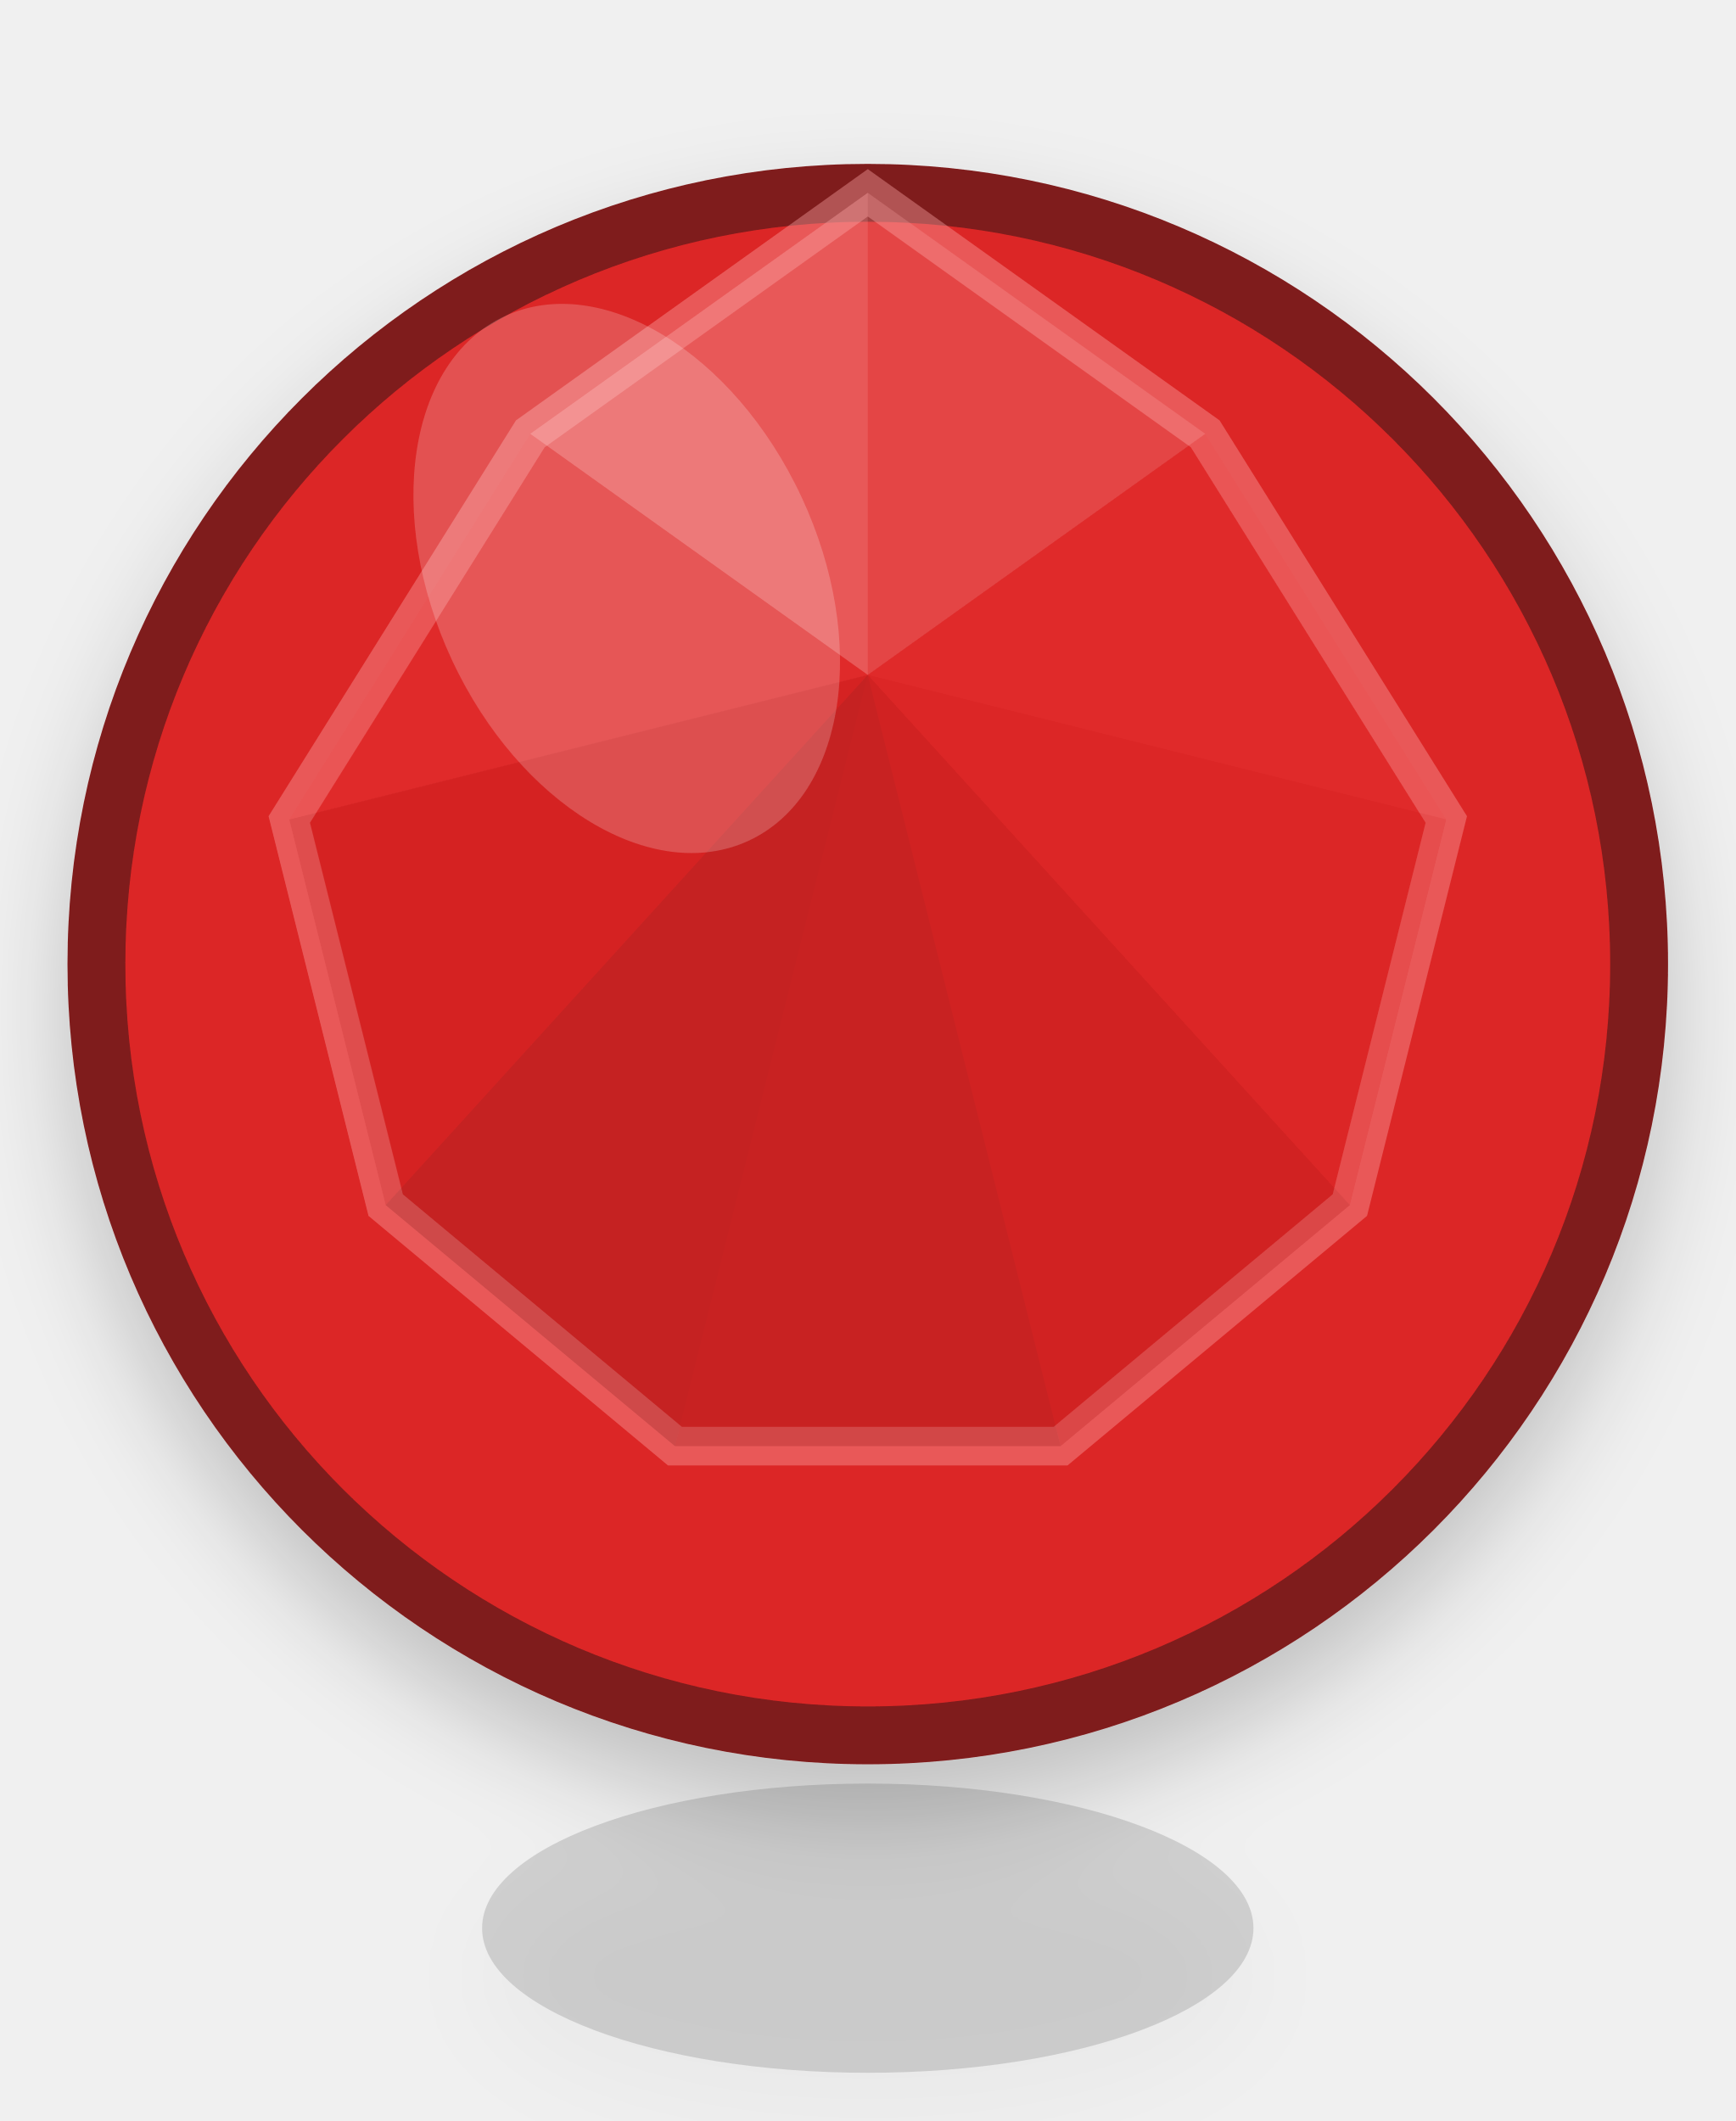
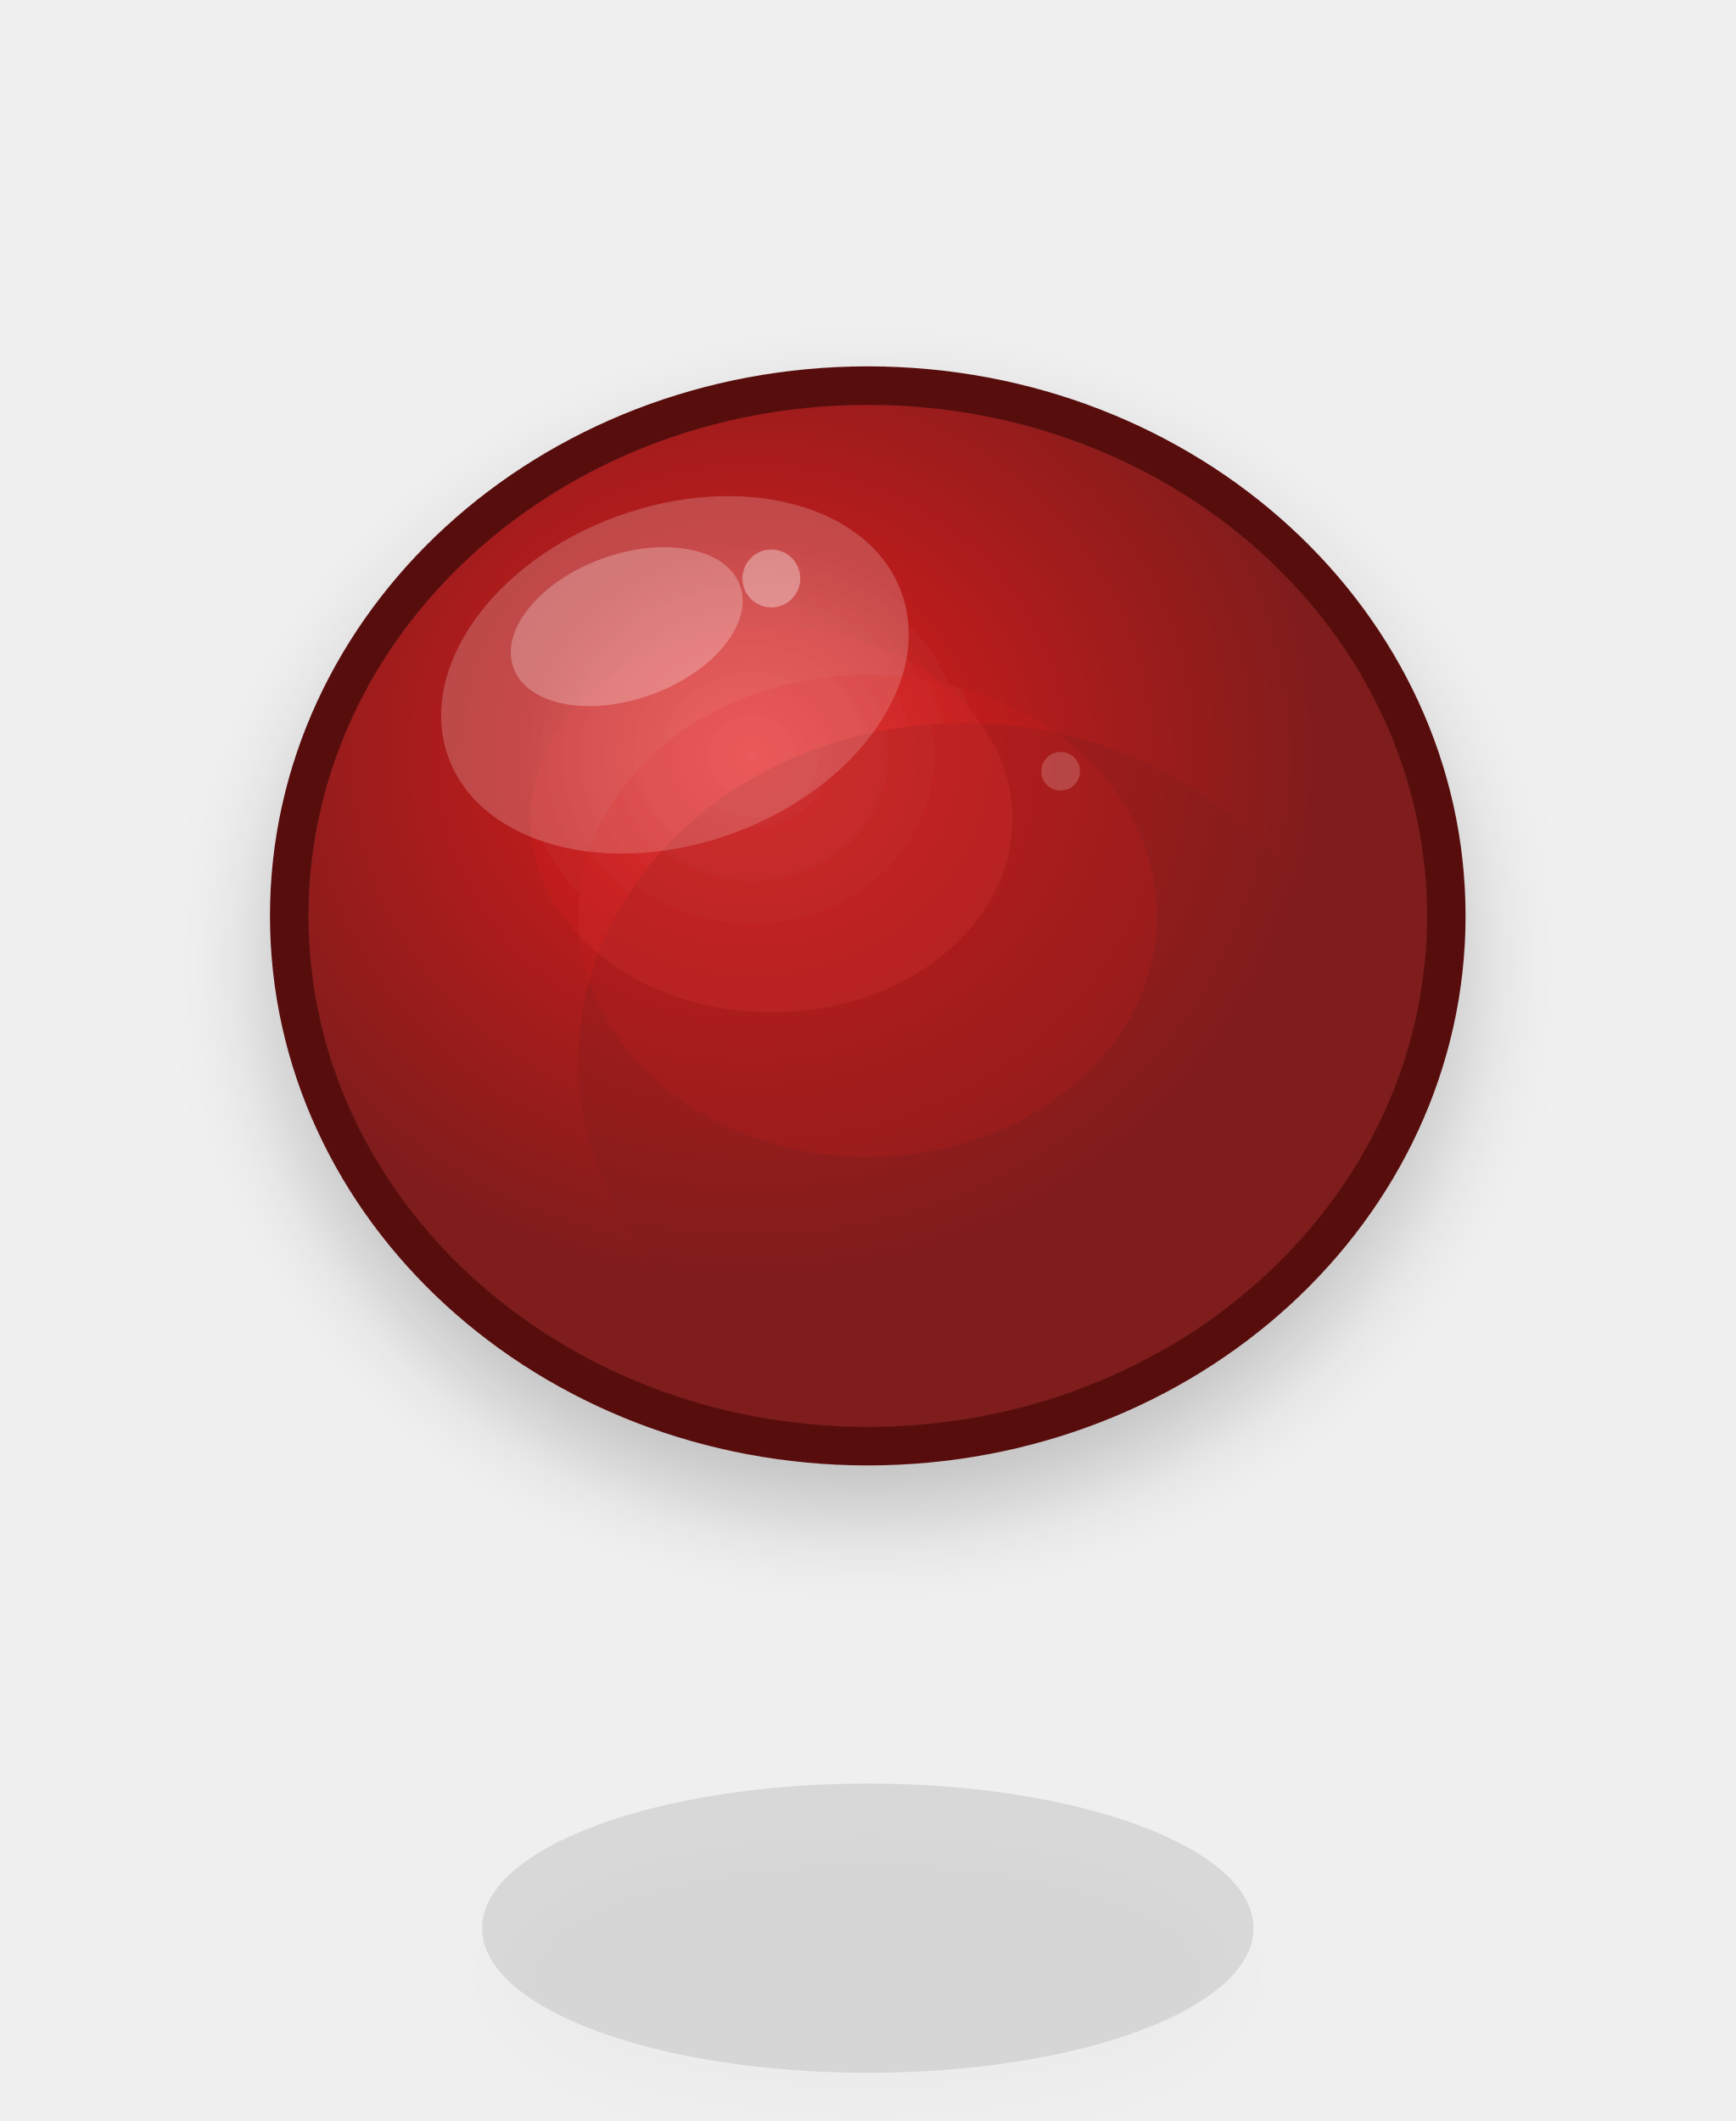
<svg xmlns="http://www.w3.org/2000/svg" viewBox="0 0 36 44" width="36" height="44">
  <defs>
    <filter id="shadow">
      <feDropShadow dx="0" dy="1" stdDeviation="1" flood-color="#00000033" />
    </filter>
+     <radialGradient id="pg" cx="40%" cy="35%">
+       <stop offset="0%" stop-color="#ef4444" />
+       <stop offset="40%" stop-color="#b91c1c" />
+       <stop offset="100%" stop-color="#7f1d1d" />
+     </radialGradient>
  </defs>
  <g filter="url(#shadow)">
-     <circle cx="18" cy="20" r="16" fill="#dc2626" stroke="#7f1d1d" stroke-width="1.2" />
-     <polygon points="18,4 25,9 30,17 28,25 22,30 14,30 8,25 6,17 11,9" fill="none" stroke="#fca5a5" stroke-width="0.8" opacity="0.4" />
-     <polygon points="18,4 25,9 18,14 11,9" fill="#fca5a5" opacity="0.25" />
-     <polygon points="25,9 30,17 18,14" fill="#ef4444" opacity="0.2" />
-     <polygon points="30,17 28,25 18,14" fill="#dc2626" opacity="0.25" />
-     <polygon points="28,25 22,30 18,14" fill="#b91c1c" opacity="0.3" />
-     <polygon points="22,30 14,30 18,14" fill="#991b1b" opacity="0.3" />
-     <polygon points="14,30 8,25 18,14" fill="#7f1d1d" opacity="0.25" />
-     <polygon points="8,25 6,17 18,14" fill="#b91c1c" opacity="0.2" />
-     <polygon points="6,17 11,9 18,14" fill="#ef4444" opacity="0.2" />
-     <polygon points="11,9 18,4 18,14" fill="#fca5a5" opacity="0.2" />
-     <ellipse cx="13" cy="12" rx="4" ry="6" fill="white" opacity="0.2" transform="rotate(-25 13 12)" />
-     <ellipse cx="18" cy="40" rx="8" ry="3" fill="#00000022" />
+     <ellipse cx="18" cy="19" rx="12" ry="11" fill="url(#pg)" stroke="#581111" stroke-width="0.8" />
+     <ellipse cx="20" cy="22" rx="8" ry="7" fill="#7f1d1d" opacity="0.3" />
+     <ellipse cx="16" cy="17" rx="5" ry="4" fill="#dc2626" opacity="0.25" />
+     <ellipse cx="14" cy="14" rx="5" ry="3.5" fill="white" opacity="0.2" transform="rotate(-20 14 14)" />
+     <ellipse cx="13" cy="13" rx="2.5" ry="1.5" fill="white" opacity="0.25" transform="rotate(-20 13 13)" />
+     <circle cx="16" cy="12" r="0.6" fill="white" opacity="0.35" />
+     <circle cx="22" cy="16" r="0.4" fill="white" opacity="0.2" />
+     <ellipse cx="18" cy="19" rx="6" ry="5" fill="#dc2626" opacity="0.15" />
+     <ellipse cx="18" cy="40" rx="8" ry="3" fill="#00000018" />
  </g>
</svg>
